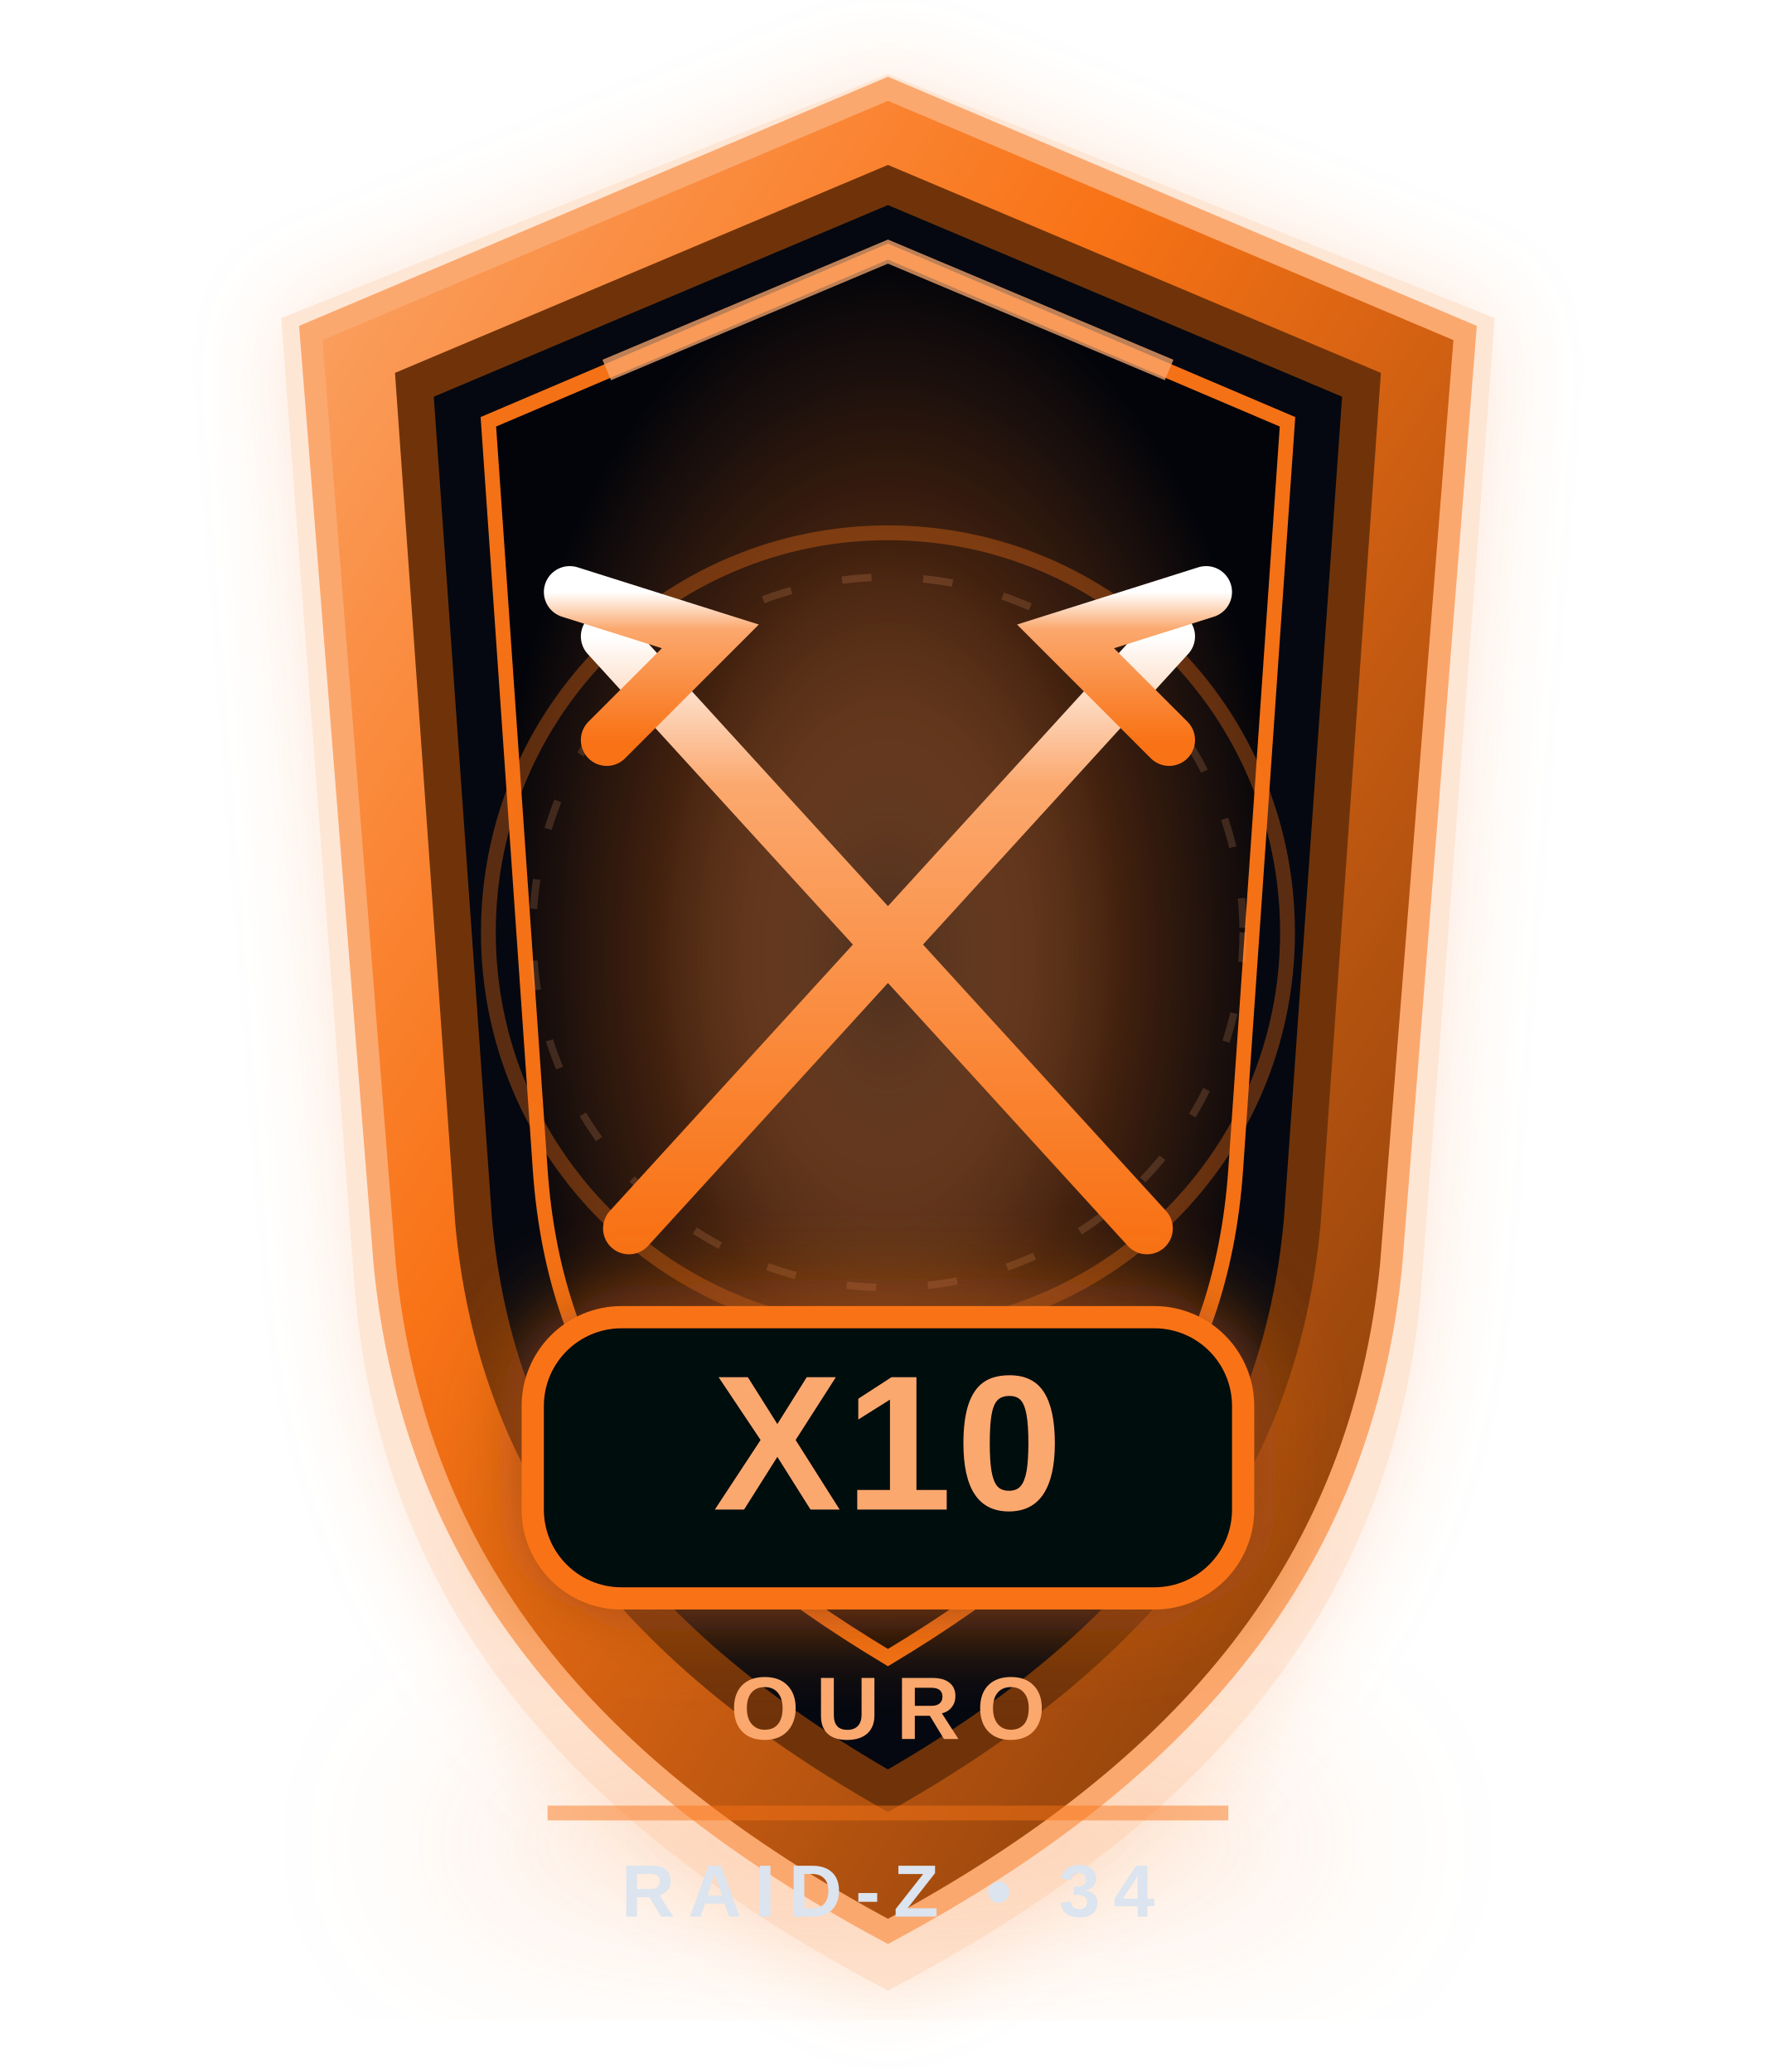
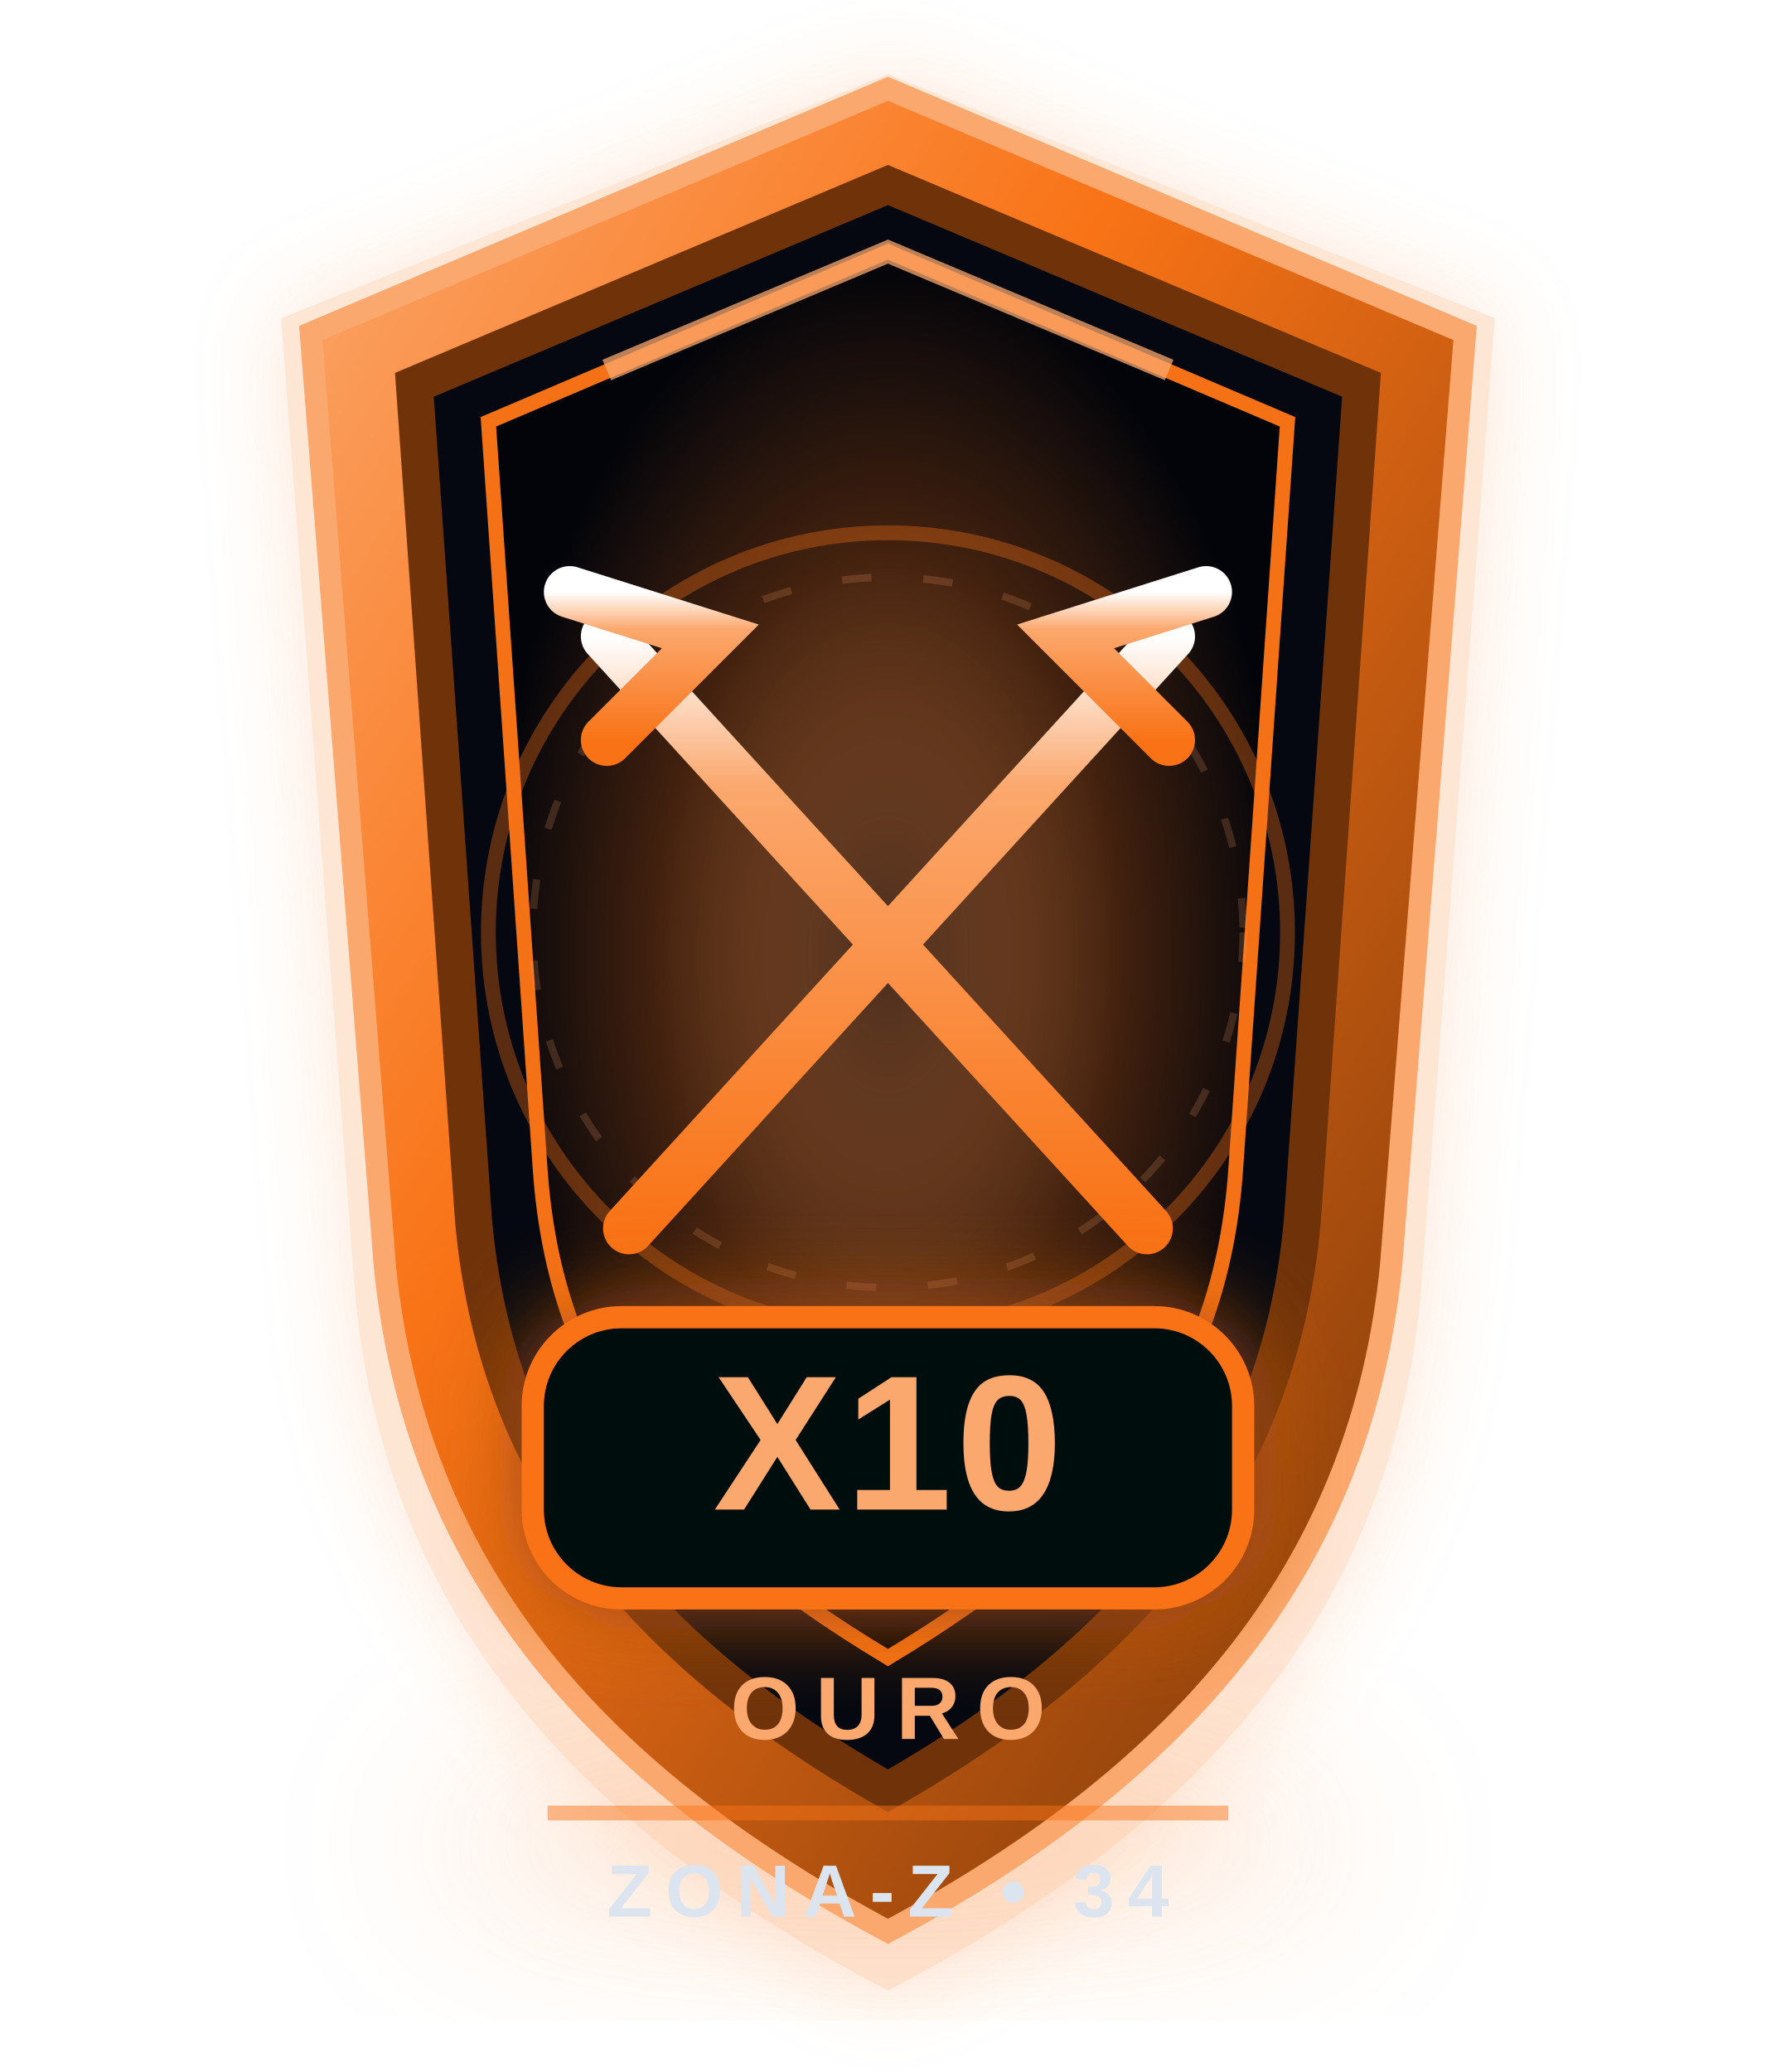
<svg xmlns="http://www.w3.org/2000/svg" width="240" height="280" viewBox="0 0 240 280" role="img" aria-label="Nêmesis">
  <defs>
    <linearGradient id="shield" x1="0" y1="0" x2="1" y2="1">
      <stop offset="0" stop-color="#fba86e" />
      <stop offset=".38" stop-color="#f97316" />
      <stop offset="1" stop-color="#703309" />
    </linearGradient>
    <linearGradient id="glow" x1="0" y1="0" x2="0" y2="1">
      <stop offset="0" stop-color="#fff" />
      <stop offset=".25" stop-color="#fba86e" />
      <stop offset="1" stop-color="#f97316" />
    </linearGradient>
    <radialGradient id="core">
      <stop offset="0" stop-color="#fa8c3f" stop-opacity=".28" />
      <stop offset=".58" stop-color="#47230e" stop-opacity=".95" />
      <stop offset="1" stop-color="#02040a" />
    </radialGradient>
    <filter id="shadow" x="-70%" y="-70%" width="240%" height="240%">
      <feGaussianBlur stdDeviation="6" result="b" />
      <feMerge>
        <feMergeNode in="b" />
        <feMergeNode in="SourceGraphic" />
      </feMerge>
    </filter>
    <filter id="soft" x="-50%" y="-50%" width="200%" height="200%">
      <feGaussianBlur stdDeviation="12" />
    </filter>
  </defs>
  <ellipse cx="120" cy="249" rx="62" ry="12" fill="#f97316" opacity=".18" filter="url(#soft)" />
  <path d="M120 10 202 43l-10 132c-4 43-30 72-72 94-42-22-68-51-72-94L38 43Z" fill="#f97316" opacity=".18" filter="url(#shadow)" />
  <path d="M120 12 198 45l-10 126c-4 40-27 68-68 90-41-22-64-50-68-90L42 45Z" fill="url(#shield)" stroke="#fba86e" stroke-width="3" />
  <path d="M120 25 184 52l-8 113c-3 33-21 57-56 77-35-20-53-44-56-77L56 52Z" fill="#050810" stroke="#703309" stroke-width="5" />
  <path d="M120 34 174 57l-7 101c-2 29-17 48-47 66-30-18-45-37-47-66L66 57Z" fill="url(#core)" stroke="#f97316" stroke-width="2" opacity=".98" />
  <path d="M82 50 120 34l38 16" fill="none" stroke="#fba86e" stroke-width="3" opacity=".75" />
  <circle cx="120" cy="126" r="54" fill="none" stroke="#f97316" stroke-width="2" opacity=".35" />
  <circle cx="120" cy="126" r="48" fill="none" stroke="#fba86e" stroke-width="1" opacity=".18" stroke-dasharray="4 7" />
  <g transform="translate(120 126)" fill="none" stroke="url(#glow)" stroke-width="7" stroke-linecap="round">
    <path d="M-38-40 35 40M38-40-35 40" />
    <path d="M-43-46-24-40-38-26M43-46 24-40 38-26" />
    <path d="M-42 44h18M42 44H24" />
  </g>
  <g filter="url(#shadow)">
    <rect x="72" y="178" width="96" height="38" rx="12" fill="#05070c" stroke="#f97316" stroke-width="3" />
    <text x="120" y="204" fill="#fba86e" text-anchor="middle" font-family="Arial Black,Arial,sans-serif" font-size="26" font-weight="900" letter-spacing=".5">X10</text>
  </g>
  <text x="120" y="235" fill="#fba86e" text-anchor="middle" font-family="Arial,Helvetica,sans-serif" font-size="12" font-weight="900" letter-spacing="2.2">OURO</text>
  <path d="M74 245h92" stroke="#f97316" stroke-width="2" opacity=".48" />
-   <text x="120" y="259" fill="#dbe4ef" text-anchor="middle" font-family="Arial,Helvetica,sans-serif" font-size="10" font-weight="800" letter-spacing="1.8">RAID-Z • 34</text>
+   <text x="120" y="259" fill="#dbe4ef" text-anchor="middle" font-family="Arial,Helvetica,sans-serif" font-size="10" font-weight="800" letter-spacing="1.8">ZONA-Z • 34</text>
</svg>
